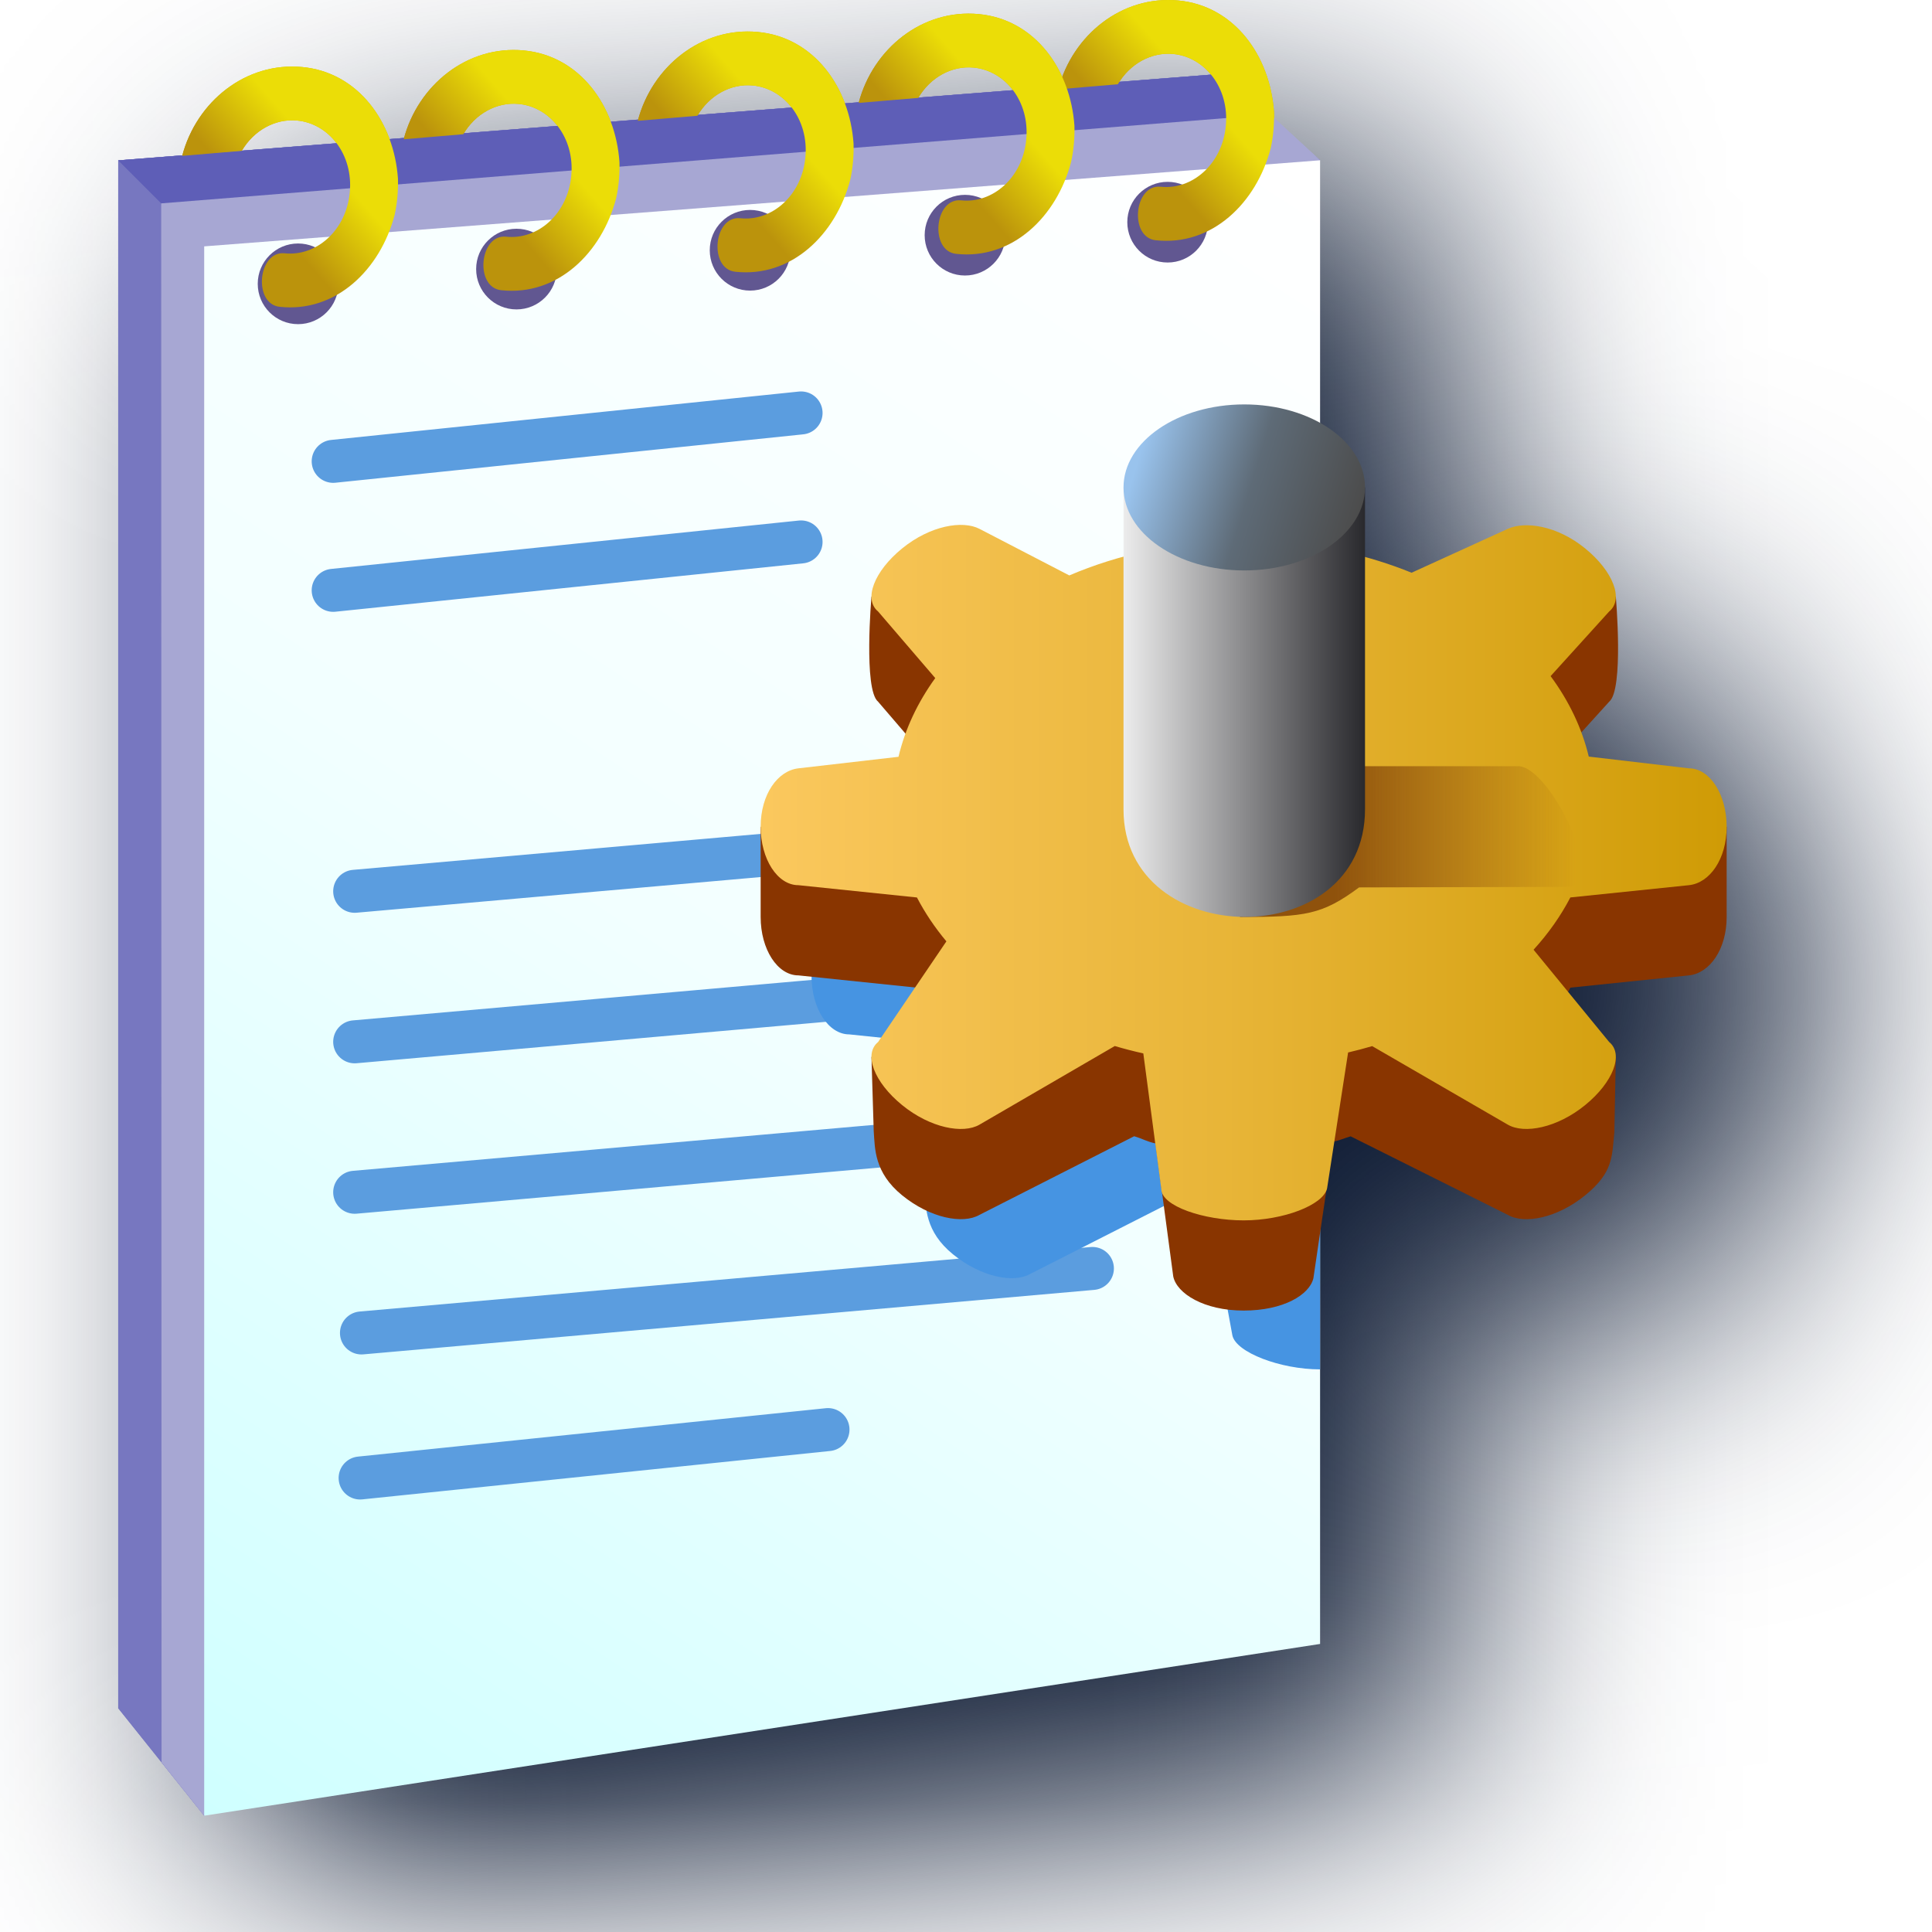
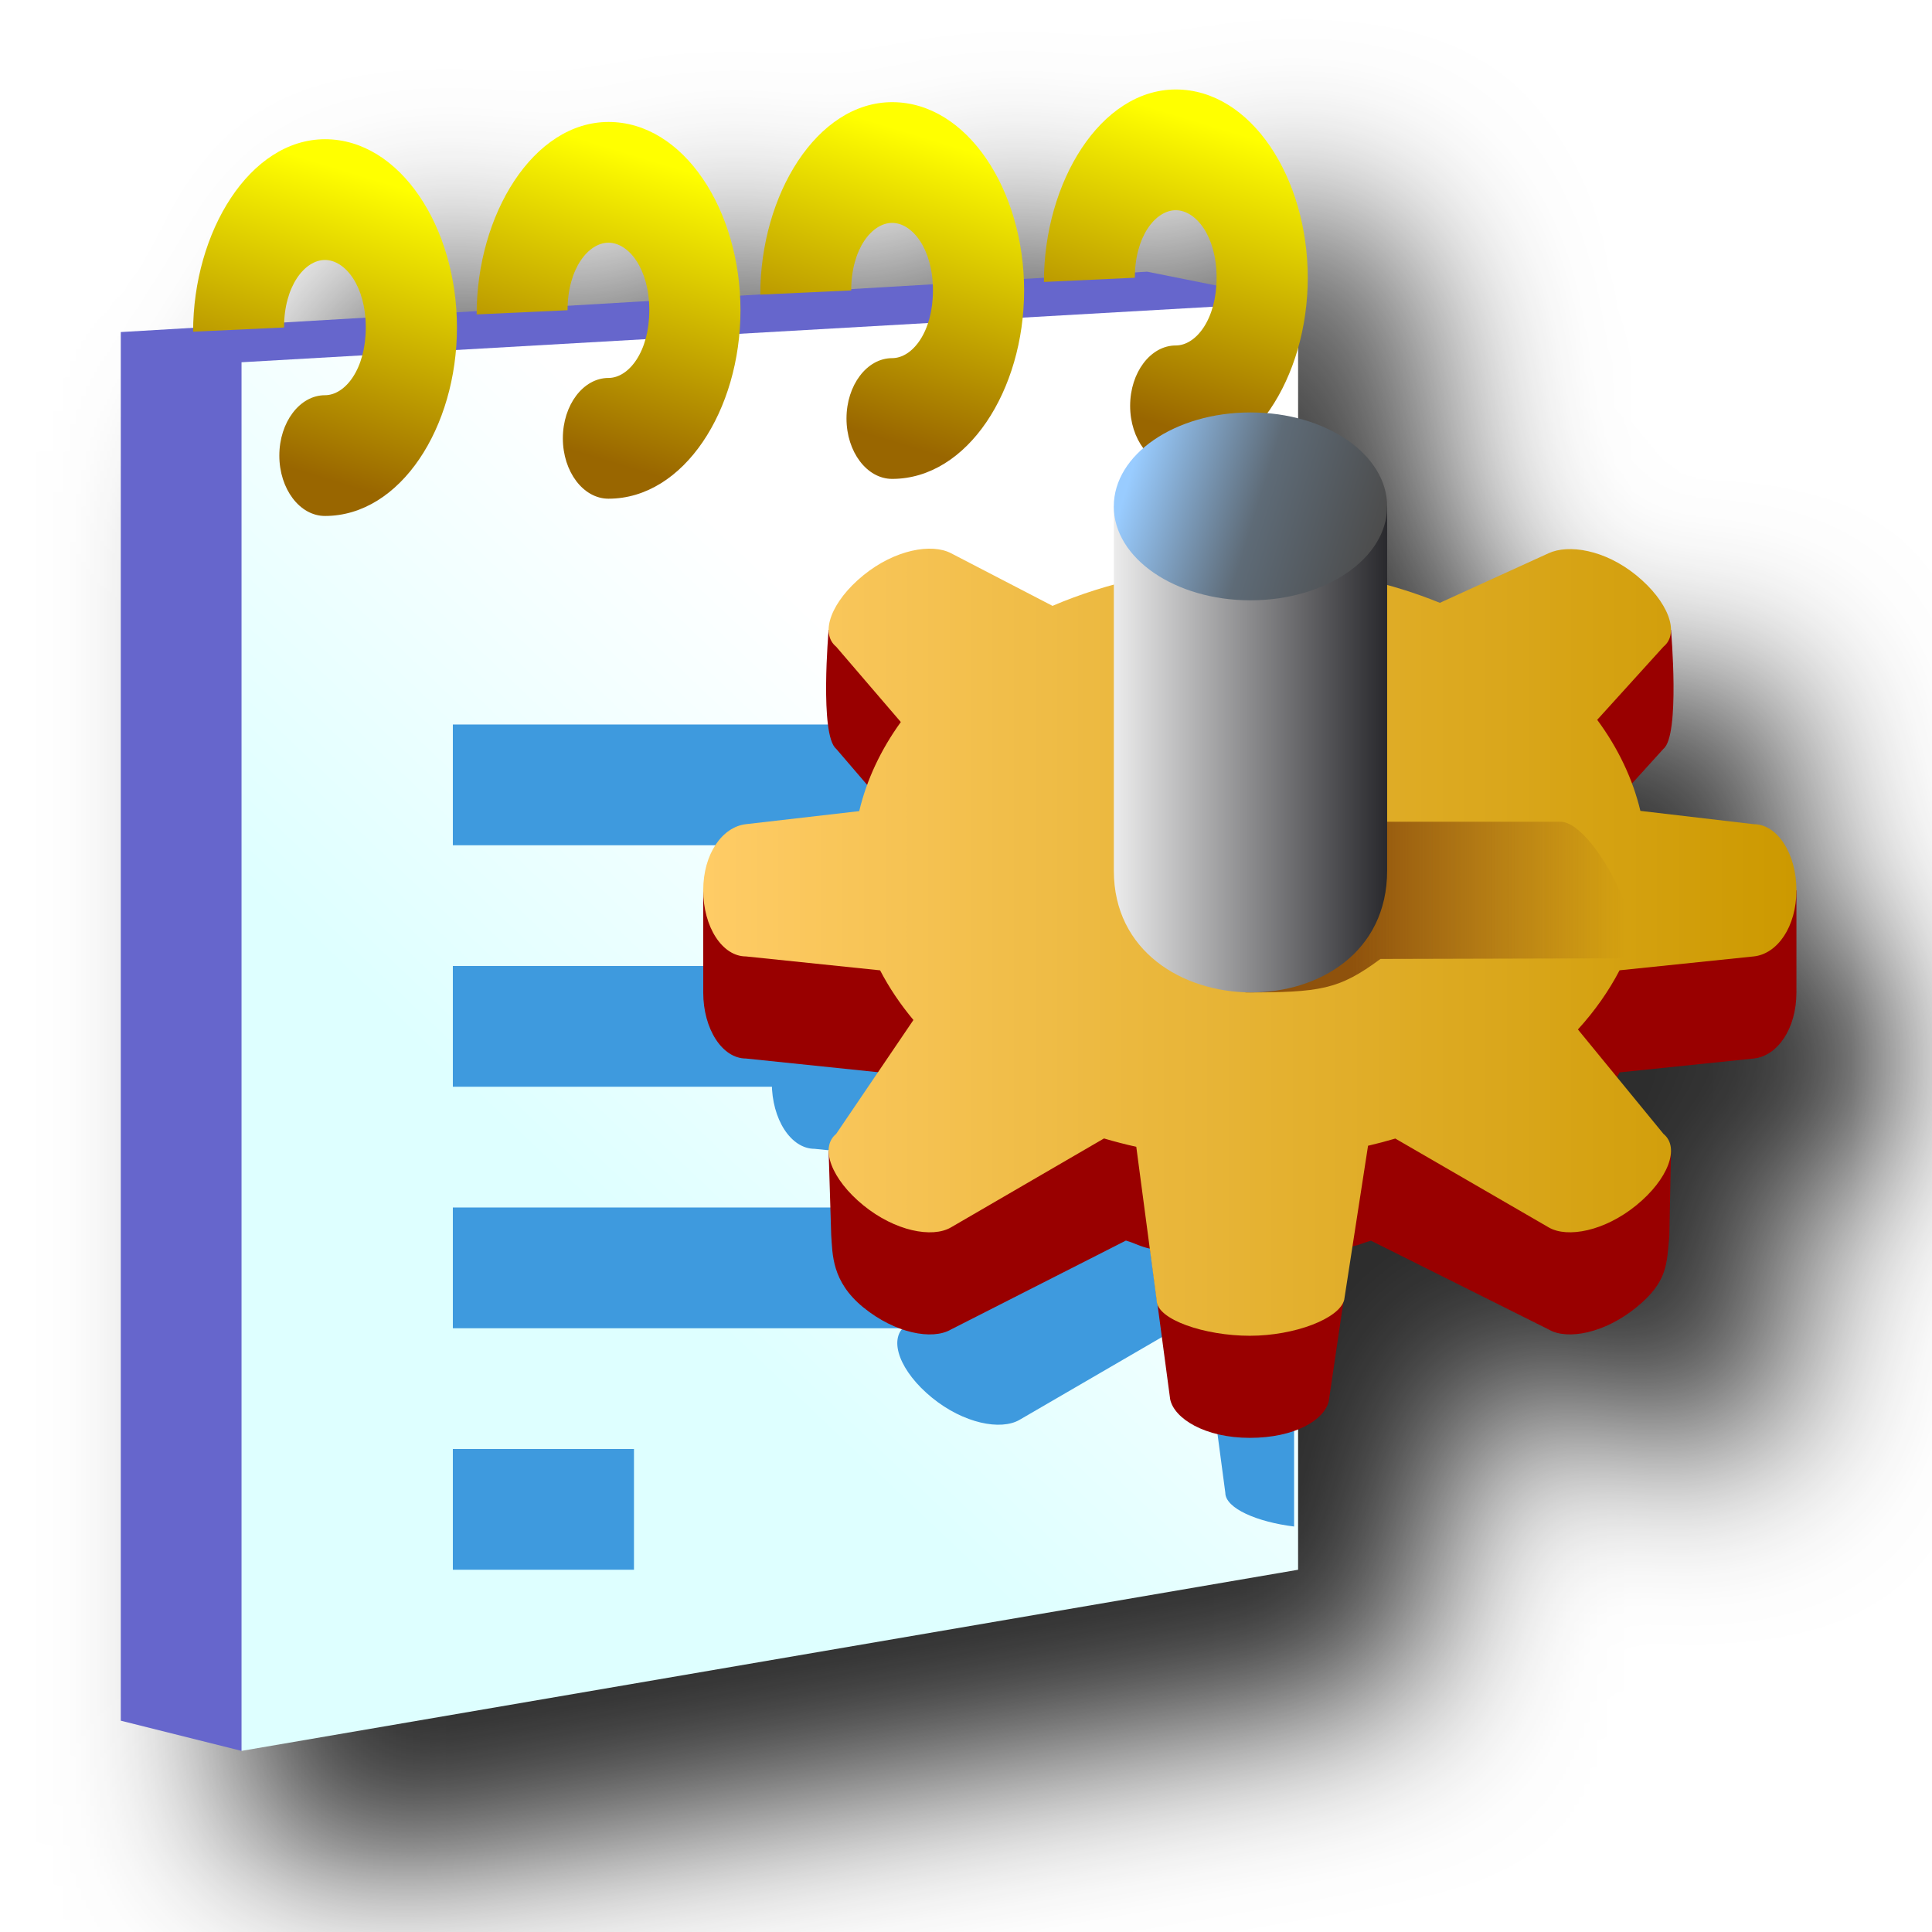
- <svg xmlns="http://www.w3.org/2000/svg" xmlns:xlink="http://www.w3.org/1999/xlink" width="16" height="16" version="1.1" viewBox="0 0 16 16">
-   <defs>
-     <linearGradient id="linearGradient1359">
-       <stop stop-color="#bb930c" offset="0" />
-       <stop stop-color="#ebdd07" offset="1" />
+ <svg xmlns="http://www.w3.org/2000/svg" xmlns:xlink="http://www.w3.org/1999/xlink" id="svg8" version="1.1" viewBox="0 0 16 16" height="16" width="16" xml:space="preserve">
+   <defs id="defs2">
+     <linearGradient id="linearGradient14">
+       <stop style="stop-color:#996600;stop-opacity:1" offset="0" id="stop13" />
+       <stop style="stop-color:#ffff00;stop-opacity:1" offset="1" id="stop14" />
    </linearGradient>
-     <linearGradient id="linearGradient3701">
-       <stop stop-color="#bb930c" offset="0" />
-       <stop stop-color="#d1b500" offset="1" />
+     <linearGradient id="linearGradient932">
+       <stop id="stop928" offset="0" style="stop-color:#deffff;stop-opacity:1" />
+       <stop id="stop930" offset="1" style="stop-color:#ffffff;stop-opacity:1;" />
    </linearGradient>
-     <linearGradient id="linearGradient3457-0" x1="-21.61" x2="-20.31" y1="8.662" y2="7.286" gradientTransform="matrix(5.3063 .49904 -.49904 5.3063 200.62 1.5134)" gradientUnits="userSpaceOnUse" xlink:href="#linearGradient3701" />
-     <linearGradient id="linearGradient3457-0-6" x1="-21.61" x2="-20.31" y1="8.662" y2="7.286" gradientTransform="matrix(5.3063 .49904 -.49904 5.3063 228.07 -.54344)" gradientUnits="userSpaceOnUse" xlink:href="#linearGradient3701" />
-     <linearGradient id="linearGradient3457-0-2" x1="-21.61" x2="-20.31" y1="8.662" y2="7.286" gradientTransform="matrix(5.3063 .49904 -.49904 5.3063 257.1 -2.8321)" gradientUnits="userSpaceOnUse" xlink:href="#linearGradient3701" />
-     <linearGradient id="linearGradient3457-0-5" x1="-21.61" x2="-20.31" y1="8.662" y2="7.286" gradientTransform="matrix(5.3063 .49904 -.49904 5.3063 284.47 -5.0494)" gradientUnits="userSpaceOnUse" xlink:href="#linearGradient3701" />
-     <linearGradient id="linearGradient3457-0-0" x1="-21.61" x2="-20.31" y1="8.662" y2="7.286" gradientTransform="matrix(5.3063 .49904 -.49904 5.3063 309.21 -6.7362)" gradientUnits="userSpaceOnUse" xlink:href="#linearGradient3701" />
-     <linearGradient id="linearGradient3912" x1="-59.432" x2="-34.042" y1="43" y2="4.564" gradientTransform="matrix(5.33 0 0 5.33 388.01 2.6768)" gradientUnits="userSpaceOnUse">
-       <stop stop-color="#cfffff" offset="0" />
-       <stop stop-color="#f2ffff" offset=".5" />
-       <stop stop-color="#fff" offset="1" />
+     <linearGradient xlink:href="#linearGradient932" id="linearGradient7" gradientUnits="userSpaceOnUse" gradientTransform="matrix(0.3592702,0,0,0.3592702,37.07913,1.095134)" x1="-51.135" y1="24.865" x2="-41.783" y2="15.044" />
+     <linearGradient xlink:href="#linearGradient14" id="linearGradient17" gradientUnits="userSpaceOnUse" gradientTransform="matrix(0.7552892,0,0,1,11.04191,-0.3897157)" x1="16.818" y1="4" x2="17.388" y2="1.529" />
+     <linearGradient xlink:href="#linearGradient14" id="linearGradient1" gradientUnits="userSpaceOnUse" gradientTransform="matrix(0.7552892,0,0,1,8.693271,-0.284897)" x1="16.818" y1="4" x2="17.388" y2="1.529" />
+     <linearGradient xlink:href="#linearGradient14" id="linearGradient2" gradientUnits="userSpaceOnUse" gradientTransform="matrix(0.7552892,0,0,1,6.344626,-0.120258)" x1="16.818" y1="4" x2="17.388" y2="1.529" />
+     <linearGradient xlink:href="#linearGradient14" id="linearGradient3" gradientUnits="userSpaceOnUse" gradientTransform="matrix(0.7552892,0,0,1,3.995982,0.02203182)" x1="16.818" y1="4" x2="17.388" y2="1.529" />
+     <linearGradient xlink:href="#linearGradient1297" id="linearGradient1299-3-9" x1="-610.896" y1="-86.141" x2="-482.896" y2="-86.141" gradientUnits="userSpaceOnUse" />
+     <linearGradient id="linearGradient1297">
+       <stop style="stop-color:#ffcc66;stop-opacity:1" offset="0" id="stop1293" />
+       <stop style="stop-color:#cc9900;stop-opacity:1" offset="1" id="stop1295" />
    </linearGradient>
-     <linearGradient id="linearGradient3914" x1="-21.61" x2="-20.31" y1="8.662" y2="7.286" gradientTransform="matrix(5.3063 .49904 -.49904 5.3063 200.62 1.5134)" gradientUnits="userSpaceOnUse" xlink:href="#linearGradient1359" />
-     <linearGradient id="linearGradient3916" x1="-21.61" x2="-20.31" y1="8.662" y2="7.286" gradientTransform="matrix(5.3063 .49904 -.49904 5.3063 228.07 -.54344)" gradientUnits="userSpaceOnUse" xlink:href="#linearGradient1359" />
-     <linearGradient id="linearGradient3918" x1="-21.61" x2="-20.31" y1="8.662" y2="7.286" gradientTransform="matrix(5.3063 .49904 -.49904 5.3063 257.1 -2.8321)" gradientUnits="userSpaceOnUse" xlink:href="#linearGradient1359" />
-     <linearGradient id="linearGradient3920" x1="-21.61" x2="-20.31" y1="8.662" y2="7.286" gradientTransform="matrix(5.3063 .49904 -.49904 5.3063 309.21 -6.7362)" gradientUnits="userSpaceOnUse" xlink:href="#linearGradient1359" />
-     <linearGradient id="linearGradient3922" x1="-21.61" x2="-20.31" y1="8.662" y2="7.286" gradientTransform="matrix(5.3063 .49904 -.49904 5.3063 284.47 -5.0494)" gradientUnits="userSpaceOnUse" xlink:href="#linearGradient1359" />
-     <linearGradient id="linearGradient1195" x1="-183.66" x2="-151.75" y1="270.02" y2="270.02" gradientTransform="translate(117.56 -158.86)" gradientUnits="userSpaceOnUse">
-       <stop stop-color="#8f520c" offset="0" />
-       <stop stop-color="#8f520c" stop-opacity="0" offset="1" />
+     <linearGradient xlink:href="#linearGradient1330" id="linearGradient1195-3-3" gradientUnits="userSpaceOnUse" gradientTransform="matrix(0.1836565,0,0,0.1836565,75.347,-42.26915)" x1="-183.656" y1="270.019" x2="-151.745" y2="270.019" />
+     <linearGradient id="linearGradient1330">
+       <stop style="stop-color:#8f520c;stop-opacity:1" offset="0" id="stop1326" />
+       <stop style="stop-color:#8f520c;stop-opacity:0" offset="1" id="stop1328" />
    </linearGradient>
-     <linearGradient id="linearGradient1197" x1="-383.65" x2="-351.65" y1="83.664" y2="83.664" gradientTransform="translate(-35.279 251.84)" gradientUnits="userSpaceOnUse">
-       <stop stop-color="#ececec" offset="0" />
-       <stop stop-color="#29292d" offset="1" />
+     <linearGradient xlink:href="#linearGradient1047" id="linearGradient1097-9" gradientUnits="userSpaceOnUse" gradientTransform="matrix(0.1836565,0,0,0.1836565,106.9391,-11.74515)" x1="-383.653" y1="83.664" x2="-351.653" y2="83.664" />
+     <linearGradient id="linearGradient1047">
+       <stop style="stop-color:#ececec;stop-opacity:1" offset="0" id="stop1043" />
+       <stop style="stop-color:#29292d;stop-opacity:1" offset="1" id="stop1045" />
    </linearGradient>
-     <linearGradient id="linearGradient1199" x1="-381.33" x2="-352.64" y1="51.977" y2="60.823" gradientTransform="translate(-35.279 251.84)" gradientUnits="userSpaceOnUse">
-       <stop stop-color="#99c3ed" offset="0" />
-       <stop stop-color="#5e6b77" offset=".511" />
-       <stop stop-color="#4c4c4c" offset="1" />
+     <linearGradient xlink:href="#linearGradient1307" id="linearGradient1099-8" gradientUnits="userSpaceOnUse" gradientTransform="matrix(0.1836565,0,0,0.1836565,106.9391,-11.74515)" x1="-381.326" y1="51.977" x2="-352.636" y2="60.823" />
+     <linearGradient id="linearGradient1307">
+       <stop id="stop1303" offset="0" style="stop-color:#99ccff;stop-opacity:1" />
+       <stop style="stop-color:#5e6b77;stop-opacity:1" offset="0.511" id="stop1309" />
+       <stop id="stop1305" offset="1" style="stop-color:#4c4c4c;stop-opacity:1" />
    </linearGradient>
-     <linearGradient id="linearGradient1299" x1="-610.9" x2="-482.9" y1="-86.141" y2="-86.141" gradientUnits="userSpaceOnUse">
-       <stop stop-color="#fbc85e" offset="0" />
-       <stop stop-color="#e7b436" offset=".5" />
-       <stop stop-color="#cf9b05" offset="1" />
-     </linearGradient>
-     <filter id="filter1146" x="-.204" y="-.181" width="1.409" height="1.362" color-interpolation-filters="sRGB">
-       <feGaussianBlur stdDeviation="1.134" />
+     <filter style="color-interpolation-filters:sRGB" id="filter31" x="-0.122" y="-0.123" width="1.245" height="1.247">
+       <feGaussianBlur stdDeviation="0.707" id="feGaussianBlur31" />
    </filter>
  </defs>
-   <g transform="translate(-12.568)">
-     <path d="m23.239 0.978c-0.372 0.001-0.697 0.238-0.849 0.577-9e-3 0.02-0.017 0.04-0.025 0.061-0.128-0.281-0.369-0.491-0.692-0.521-0.463-0.044-0.871 0.281-0.992 0.73l-0.08 0.006-0.034 0.003c-0.118-0.316-0.372-0.558-0.722-0.591-0.462-0.043-0.868 0.279-0.991 0.726l-0.227 0.018c-1.25e-4 -2.75e-4 -1.25e-4 -5.813e-4 -2.5e-4 -8.544e-4 -0.118-0.315-0.372-0.557-0.721-0.59-0.233-0.022-0.451 0.049-0.627 0.182-0.022 0.017-0.043 0.034-0.064 0.053-0.141 0.127-0.247 0.297-0.3 0.49l-0.06 0.005-0.039 0.003-0.021 0.002c-0.117-0.319-0.372-0.564-0.723-0.597-0.464-0.044-0.872 0.282-0.993 0.731l-0.531 0.042v12.819l0.712 0.89 9.241-1.422v-3.401l0.052-0.355c0.002-0.005 0.005-0.011 0.006-0.016l0.06-0.39c0.059-0.014 0.073-0.024 0.135-0.042l1.301 0.65c0.137 0.079 0.408 0.028 0.641-0.162 0.233-0.19 0.221-0.318 0.242-0.522l0.012-0.62c1.6e-5 -6.938e-4 1.25e-4 -0.001 1.25e-4 -0.002v-0.003l-2.5e-4 -2.5e-4c-6.2e-5 -0.05-0.018-0.093-0.055-0.123l-0.34-0.416c0.006-0.012 0.013-0.023 0.019-0.035l0.982-0.102c0.172-0.018 0.312-0.216 0.312-0.484v-0.747c0-0.268-0.139-0.484-0.312-0.484l-0.829-0.097c-0.016-0.068-0.037-0.134-0.062-0.2l0.231-0.254c0.122-0.1 0.055-0.87 0.055-0.87h-2.5e-4c6.2e-5 -0.114-0.092-0.267-0.254-0.399-0.233-0.19-0.497-0.228-0.641-0.162l-0.797 0.363c-0.124-0.051-0.253-0.094-0.386-0.13v-0.576a1 0.688 0 0 0-0.372-0.535v-2.174l-0.382-0.352c1.25e-4 -0.016 5e-4 -0.032 1.25e-4 -0.047-0.032-0.466-0.327-0.881-0.793-0.925-0.029-0.003-0.058-0.004-0.087-0.004zm-0.023 0.446c0.023-0.001 0.045-0.001 0.068 0.001 0.123 0.012 0.233 0.075 0.313 0.171l-0.758 0.059c0.009-0.014 0.017-0.027 0.027-0.04 0.088-0.113 0.215-0.184 0.35-0.192zm-1.653 0.113c0.023-0.001 0.045-0.001 0.068 0.001 0.13 0.012 0.246 0.082 0.326 0.187l-0.129 0.01-0.346 0.027-0.308 0.024c0.012-0.02 0.025-0.04 0.039-0.058 0.088-0.113 0.215-0.184 0.35-0.192zm-1.829 0.148c0.023-0.001 0.045-0.001 0.068 0.001 0.128 0.012 0.242 0.08 0.322 0.183l-0.768 0.06-0.008 6.125e-4c0.011-0.018 0.023-0.036 0.036-0.053 0.088-0.113 0.215-0.184 0.35-0.192zm-1.939 0.153c0.023-0.001 0.045-0.001 0.068 9.769e-4 0.128 0.012 0.242 0.08 0.322 0.182l-0.775 0.061c0.088-0.143 0.231-0.234 0.385-0.244zm-1.834 0.137c0.023-0.001 0.045-0.001 0.068 0.001 0.13 0.012 0.247 0.082 0.327 0.188l-0.073 0.006-0.482 0.038-0.23 0.018c0.087-0.147 0.233-0.241 0.39-0.251z" fill="#0d1a33" filter="url(#filter1146)" />
-     <g transform="matrix(.0625 0 0 .0625 27.763 .046407)">
-       <g transform="matrix(1.0689 0 0 1.0689 -292.21 -7.9917)">
-         <g>
-           <path d="m60.579 218.54v-191.88l135.91-10.66 10.66 10.66-135.91 205.2z" fill="#7777c0" />
-           <path d="m71.239 37.322-10.66-10.66 135.91-10.66 13.074 10.654z" fill="#5e5eb7" />
-           <path d="m71.239 231.87-5.287-6.618-0.043-193.26 137.5-11.016 6.164 5.681" fill="#a7a7d3" />
-         </g>
-         <g transform="matrix(5.33 0 0 5.33 441.31 .011836)">
-           <g stroke="#000" stroke-linecap="round" stroke-width="1px">
-             <path d="m-66.432 12 5.5-0.5" fill="none" />
-             <path d="m-66.432 15 5.5-0.5" fill="#aeb2b1" stroke-linejoin="round" />
-             <g fill="none">
-               <g stroke-linejoin="round">
-                 <path d="m-65.932 22 17-1.5" />
-                 <path d="m-65.932 25.5 17-1.5" />
-                 <path d="m-65.932 29 17-1.5" />
-               </g>
-               <path d="m-65.932 35.5 5.5-0.5" />
-             </g>
-             <path d="m-65.932 38.5 5.5-0.5" fill="#aeb2b1" stroke-linejoin="round" />
-           </g>
-         </g>
-         <g fill="#615791" fill-rule="evenodd">
-           <circle cx="82.876" cy="41.966" r="5" />
-           <circle cx="109.95" cy="40.138" r="5" />
-           <circle cx="138.91" cy="37.806" r="5" />
-           <circle cx="165.55" cy="35.936" r="5" />
-           <circle cx="190.67" cy="34.324" r="5" />
-         </g>
-         <g fill-rule="evenodd" shape-rendering="auto">
-           <path d="m80.592 44.814c6.967 0.766 12.489-4.624 14.257-11.404 0.331-1.505 0.445-2.981 0.41-4.478-0.484-6.98-4.902-13.185-11.872-13.841-6.966-0.655-13.095 4.253-14.876 11.013l7.385-0.626c1.491-2.532 4.132-4.012 6.868-3.754 3.911 0.368 6.967 4.184 6.522 8.915-0.445 4.731-4.164 7.954-8.07 7.543-3.318-0.349-3.946 6.268-0.624 6.633z" color="#000000" color-rendering="auto" dominant-baseline="auto" fill="url(#linearGradient3457-0)" image-rendering="auto" solid-color="#000000" stop-color="#000000" style="font-feature-settings:normal;font-variant-alternates:normal;font-variant-caps:normal;font-variant-east-asian:normal;font-variant-ligatures:normal;font-variant-numeric:normal;font-variant-position:normal;font-variation-settings:normal;inline-size:0;isolation:auto;mix-blend-mode:normal;shape-margin:0;shape-padding:0;text-decoration-color:#000000;text-decoration-line:none;text-decoration-style:solid;text-indent:0;text-orientation:mixed;text-transform:none;white-space:normal" />
-           <path d="m108.05 42.757c6.967 0.766 12.489-4.624 14.257-11.404 0.331-1.505 0.445-2.981 0.41-4.478-0.484-6.98-4.902-13.185-11.872-13.841-6.966-0.655-13.095 4.253-14.876 11.013l7.385-0.626c1.491-2.532 4.132-4.012 6.868-3.754 3.911 0.368 6.967 4.184 6.522 8.915-0.445 4.731-4.164 7.954-8.07 7.543-3.318-0.349-3.946 6.268-0.624 6.633z" color="#000000" color-rendering="auto" dominant-baseline="auto" fill="url(#linearGradient3457-0-6)" image-rendering="auto" solid-color="#000000" stop-color="#000000" style="font-feature-settings:normal;font-variant-alternates:normal;font-variant-caps:normal;font-variant-east-asian:normal;font-variant-ligatures:normal;font-variant-numeric:normal;font-variant-position:normal;font-variation-settings:normal;inline-size:0;isolation:auto;mix-blend-mode:normal;shape-margin:0;shape-padding:0;text-decoration-color:#000000;text-decoration-line:none;text-decoration-style:solid;text-indent:0;text-orientation:mixed;text-transform:none;white-space:normal" />
-           <path d="m137.07 40.468c6.967 0.766 12.489-4.624 14.257-11.404 0.331-1.505 0.445-2.981 0.41-4.478-0.484-6.98-4.903-13.185-11.872-13.841-6.966-0.655-13.095 4.253-14.876 11.013l7.385-0.626c1.491-2.532 4.132-4.012 6.868-3.754 3.911 0.368 6.967 4.184 6.522 8.915-0.445 4.731-4.164 7.954-8.07 7.543-3.318-0.349-3.946 6.268-0.624 6.633z" color="#000000" color-rendering="auto" dominant-baseline="auto" fill="url(#linearGradient3457-0-2)" image-rendering="auto" solid-color="#000000" stop-color="#000000" style="font-feature-settings:normal;font-variant-alternates:normal;font-variant-caps:normal;font-variant-east-asian:normal;font-variant-ligatures:normal;font-variant-numeric:normal;font-variant-position:normal;font-variation-settings:normal;inline-size:0;isolation:auto;mix-blend-mode:normal;shape-margin:0;shape-padding:0;text-decoration-color:#000000;text-decoration-line:none;text-decoration-style:solid;text-indent:0;text-orientation:mixed;text-transform:none;white-space:normal" />
-           <path d="m189.19 36.564c6.967 0.766 12.489-4.624 14.257-11.404 0.331-1.505 0.445-2.981 0.41-4.478-0.484-6.98-4.902-13.185-11.872-13.841-6.966-0.655-13.095 4.253-14.876 11.013l7.385-0.626c1.491-2.532 4.132-4.012 6.868-3.754 3.911 0.368 6.967 4.184 6.522 8.915-0.445 4.731-4.164 7.954-8.07 7.543-3.318-0.349-3.946 6.268-0.624 6.633z" color="#000000" color-rendering="auto" dominant-baseline="auto" fill="url(#linearGradient3457-0-0)" image-rendering="auto" solid-color="#000000" stop-color="#000000" style="font-feature-settings:normal;font-variant-alternates:normal;font-variant-caps:normal;font-variant-east-asian:normal;font-variant-ligatures:normal;font-variant-numeric:normal;font-variant-position:normal;font-variation-settings:normal;inline-size:0;isolation:auto;mix-blend-mode:normal;shape-margin:0;shape-padding:0;text-decoration-color:#000000;text-decoration-line:none;text-decoration-style:solid;text-indent:0;text-orientation:mixed;text-transform:none;white-space:normal" />
-           <path d="m164.45 38.251c6.967 0.766 12.489-4.624 14.257-11.404 0.331-1.505 0.445-2.981 0.41-4.478-0.484-6.98-4.902-13.185-11.872-13.841-6.966-0.655-13.095 4.253-14.876 11.013l7.385-0.626c1.491-2.532 4.132-4.012 6.868-3.754 3.911 0.368 6.967 4.184 6.522 8.915-0.445 4.731-4.164 7.954-8.07 7.543-3.318-0.349-3.946 6.268-0.624 6.633z" color="#000000" color-rendering="auto" dominant-baseline="auto" fill="url(#linearGradient3457-0-5)" image-rendering="auto" solid-color="#000000" stop-color="#000000" style="font-feature-settings:normal;font-variant-alternates:normal;font-variant-caps:normal;font-variant-east-asian:normal;font-variant-ligatures:normal;font-variant-numeric:normal;font-variant-position:normal;font-variation-settings:normal;inline-size:0;isolation:auto;mix-blend-mode:normal;shape-margin:0;shape-padding:0;text-decoration-color:#000000;text-decoration-line:none;text-decoration-style:solid;text-indent:0;text-orientation:mixed;text-transform:none;white-space:normal" />
-         </g>
-         <g>
-           <path d="m60.579 218.54v-191.88l135.91-10.66 10.66 10.66-135.91 205.2z" fill="#7777c0" />
-           <path d="m71.239 37.322-10.66-10.66 135.91-10.66 13.074 10.654z" fill="#5e5eb7" />
-           <path d="m71.239 231.87-5.287-6.618-0.043-193.26 137.5-11.016 6.164 5.681" fill="#a7a7d3" />
-           <path d="m71.239 37.322v194.54l138.33-21.29v-183.92z" fill="url(#linearGradient3912)" />
-         </g>
-         <g fill="none" stroke="#5b9ddf" stroke-linecap="round" stroke-width="5.33px">
-           <g stroke-linejoin="round">
-             <path d="m89.894 117.27 90.61-7.995" />
-             <path d="m89.894 135.93 90.61-7.995" />
-             <path d="m89.894 154.58 90.61-7.995" />
-           </g>
-           <path d="m90.568 190 58-6" />
-         </g>
-         <g fill="#615791" fill-rule="evenodd">
-           <path d="m87.876 41.966a5 5 0 0 1-5 5 5 5 0 0 1-5-5 5 5 0 0 1 5-5 5 5 0 0 1 5 5" />
-           <path d="m114.95 40.138a5 5 0 0 1-5 5 5 5 0 0 1-5-5 5 5 0 0 1 5-5 5 5 0 0 1 5 5" />
-           <path d="m143.91 37.806a5 5 0 0 1-5 5 5 5 0 0 1-5-5 5 5 0 0 1 5-5 5 5 0 0 1 5 5" />
-           <path d="m170.55 35.936a5 5 0 0 1-5 5 5 5 0 0 1-5-5 5 5 0 0 1 5-5 5 5 0 0 1 5 5" />
-           <path d="m195.67 34.324a5 5 0 0 1-5 5 5 5 0 0 1-5-5 5 5 0 0 1 5-5 5 5 0 0 1 5 5" />
-         </g>
-         <g fill-rule="evenodd" shape-rendering="auto">
-           <path d="m80.592 44.814c6.967 0.766 12.489-4.624 14.257-11.404 0.331-1.505 0.445-2.981 0.41-4.478-0.484-6.98-4.902-13.185-11.872-13.841-6.966-0.655-13.095 4.253-14.876 11.013l7.385-0.626c1.491-2.532 4.132-4.012 6.868-3.754 3.911 0.368 6.967 4.184 6.522 8.915-0.445 4.731-4.164 7.954-8.07 7.543-3.318-0.349-3.946 6.268-0.624 6.633z" color="#000000" color-rendering="auto" dominant-baseline="auto" fill="url(#linearGradient3914)" image-rendering="auto" solid-color="#000000" stop-color="#000000" style="font-feature-settings:normal;font-variant-alternates:normal;font-variant-caps:normal;font-variant-east-asian:normal;font-variant-ligatures:normal;font-variant-numeric:normal;font-variant-position:normal;font-variation-settings:normal;inline-size:0;isolation:auto;mix-blend-mode:normal;shape-margin:0;shape-padding:0;text-decoration-color:#000000;text-decoration-line:none;text-decoration-style:solid;text-indent:0;text-orientation:mixed;text-transform:none;white-space:normal" />
-           <path d="m108.05 42.757c6.967 0.766 12.489-4.624 14.257-11.404 0.331-1.505 0.445-2.981 0.41-4.478-0.484-6.98-4.902-13.185-11.872-13.841-6.966-0.655-13.095 4.253-14.876 11.013l7.385-0.626c1.491-2.532 4.132-4.012 6.868-3.754 3.911 0.368 6.967 4.184 6.522 8.915-0.445 4.731-4.164 7.954-8.07 7.543-3.318-0.349-3.946 6.268-0.624 6.633z" color="#000000" color-rendering="auto" dominant-baseline="auto" fill="url(#linearGradient3916)" image-rendering="auto" solid-color="#000000" stop-color="#000000" style="font-feature-settings:normal;font-variant-alternates:normal;font-variant-caps:normal;font-variant-east-asian:normal;font-variant-ligatures:normal;font-variant-numeric:normal;font-variant-position:normal;font-variation-settings:normal;inline-size:0;isolation:auto;mix-blend-mode:normal;shape-margin:0;shape-padding:0;text-decoration-color:#000000;text-decoration-line:none;text-decoration-style:solid;text-indent:0;text-orientation:mixed;text-transform:none;white-space:normal" />
-           <path d="m137.07 40.468c6.967 0.766 12.489-4.624 14.257-11.404 0.331-1.505 0.445-2.981 0.41-4.478-0.484-6.98-4.903-13.185-11.872-13.841-6.966-0.655-13.095 4.253-14.876 11.013l7.385-0.626c1.491-2.532 4.132-4.012 6.868-3.754 3.911 0.368 6.967 4.184 6.522 8.915-0.445 4.731-4.164 7.954-8.07 7.543-3.318-0.349-3.946 6.268-0.624 6.633z" color="#000000" color-rendering="auto" dominant-baseline="auto" fill="url(#linearGradient3918)" image-rendering="auto" solid-color="#000000" stop-color="#000000" style="font-feature-settings:normal;font-variant-alternates:normal;font-variant-caps:normal;font-variant-east-asian:normal;font-variant-ligatures:normal;font-variant-numeric:normal;font-variant-position:normal;font-variation-settings:normal;inline-size:0;isolation:auto;mix-blend-mode:normal;shape-margin:0;shape-padding:0;text-decoration-color:#000000;text-decoration-line:none;text-decoration-style:solid;text-indent:0;text-orientation:mixed;text-transform:none;white-space:normal" />
-           <path d="m189.19 36.564c6.967 0.766 12.489-4.624 14.257-11.404 0.331-1.505 0.445-2.981 0.41-4.478-0.484-6.98-4.902-13.185-11.872-13.841-6.966-0.655-13.095 4.253-14.876 11.013l7.385-0.626c1.491-2.532 4.132-4.012 6.868-3.754 3.911 0.368 6.967 4.184 6.522 8.915-0.445 4.731-4.164 7.954-8.07 7.543-3.318-0.349-3.946 6.268-0.624 6.633z" color="#000000" color-rendering="auto" dominant-baseline="auto" fill="url(#linearGradient3920)" image-rendering="auto" solid-color="#000000" stop-color="#000000" style="font-feature-settings:normal;font-variant-alternates:normal;font-variant-caps:normal;font-variant-east-asian:normal;font-variant-ligatures:normal;font-variant-numeric:normal;font-variant-position:normal;font-variation-settings:normal;inline-size:0;isolation:auto;mix-blend-mode:normal;shape-margin:0;shape-padding:0;text-decoration-color:#000000;text-decoration-line:none;text-decoration-style:solid;text-indent:0;text-orientation:mixed;text-transform:none;white-space:normal" />
-           <path d="m164.45 38.251c6.967 0.766 12.489-4.624 14.257-11.404 0.331-1.505 0.445-2.981 0.41-4.478-0.484-6.98-4.902-13.185-11.872-13.841-6.966-0.655-13.095 4.253-14.876 11.013l7.385-0.626c1.491-2.532 4.132-4.012 6.868-3.754 3.911 0.368 6.967 4.184 6.522 8.915-0.445 4.731-4.164 7.954-8.07 7.543-3.318-0.349-3.946 6.268-0.624 6.633z" color="#000000" color-rendering="auto" dominant-baseline="auto" fill="url(#linearGradient3922)" image-rendering="auto" solid-color="#000000" stop-color="#000000" style="font-feature-settings:normal;font-variant-alternates:normal;font-variant-caps:normal;font-variant-east-asian:normal;font-variant-ligatures:normal;font-variant-numeric:normal;font-variant-position:normal;font-variation-settings:normal;inline-size:0;isolation:auto;mix-blend-mode:normal;shape-margin:0;shape-padding:0;text-decoration-color:#000000;text-decoration-line:none;text-decoration-style:solid;text-indent:0;text-orientation:mixed;text-transform:none;white-space:normal" />
-         </g>
-         <g fill="none" stroke="#5b9ddf" stroke-linecap="round" stroke-width="5.33px">
-           <path d="m90.734 172.02 90.61-7.995" stroke-linejoin="round" />
-           <path d="m87.229 79.962 58-6" />
-           <path d="m87.229 63.972 58-6" />
-         </g>
+   <g transform="translate(-12.56771)" id="layer1">
+     <path id="path1" style="fill:#000000;fill-opacity:1;stroke:none;stroke-width:0.359px;stroke-linecap:butt;stroke-linejoin:miter;stroke-opacity:1;filter:url(#filter31);opacity:0.83" d="m 23.306,1.74 c -0.615,0 -1.081,0.746 -1.094,1.561 l -0.164,0.01 C 22.015,2.522 21.557,1.845 20.956,1.845 c -0.623,0 -1.091,0.767 -1.092,1.594 l -0.166,0.008 c -0.044,-0.776 -0.497,-1.437 -1.09,-1.438 -0.617,0 -1.083,0.75 -1.094,1.566 l -0.166,0.01 c -0.044,-0.774 -0.498,-1.434 -1.09,-1.434 -0.616,0 -1.08,0.748 -1.092,1.562 l -0.6,0.035 V 15.25 l 1,0.25 8.75,-1.5 v -1.164 c 0.142,-0.058 0.233,-0.142 0.254,-0.23 l 0.121,-0.824 c 0.002,-0.006 0.006,-0.012 0.008,-0.018 l 0.068,-0.441 c 0.067,-0.016 0.082,-0.026 0.152,-0.047 l 1.473,0.734 c 0.155,0.09 0.461,0.033 0.725,-0.182 0.263,-0.215 0.25,-0.361 0.273,-0.592 l 0.014,-0.705 -0.002,-0.002 c -3.46e-4,-0.056 -0.017,-0.105 -0.059,-0.139 L 26.958,9.918 c 0.007,-0.012 0.015,-0.025 0.021,-0.037 L 28.091,9.765 C 28.286,9.745 28.445,9.522 28.445,9.219 V 8.373 c 0,-0.303 -0.158,-0.547 -0.354,-0.547 l -0.938,-0.111 C 27.135,7.638 27.111,7.564 27.083,7.49 l 0.262,-0.289 c 0.139,-0.113 0.061,-0.984 0.061,-0.984 h -0.002 C 27.404,6.087 27.302,5.913 27.118,5.763 26.855,5.549 26.556,5.508 26.394,5.582 L 25.492,5.992 C 25.351,5.935 25.206,5.887 25.056,5.845 V 5.193 A 1.132,0.778 0 0 0 24.318,4.465 V 3.885 c 0.052,-0.183 0.082,-0.382 0.082,-0.586 0,-0.827 -0.47,-1.559 -1.094,-1.559 z m 0,1 c 0.167,0 0.338,0.215 0.338,0.559 0,0.021 -6.65e-4,0.046 -0.002,0.066 L 23.068,3.25 22.968,3.256 C 22.982,2.937 23.146,2.74 23.306,2.74 Z m -2.35,0.105 c 0.159,0 0.32,0.194 0.336,0.508 l -0.674,0.041 c 0.003,-0.338 0.172,-0.549 0.338,-0.549 z m -2.348,0.164 c 0.155,0 0.311,0.184 0.334,0.482 l -0.672,0.039 c 0.012,-0.322 0.177,-0.521 0.338,-0.521 z m -2.35,0.143 c 0.154,0 0.31,0.182 0.334,0.479 l -0.67,0.039 c 0.013,-0.319 0.175,-0.518 0.336,-0.518 z" />
+     <g id="g1" transform="translate(-1.25)">
+       <path id="path3864" style="fill:#6666cc;fill-opacity:1;stroke:none;stroke-width:0.359px;stroke-linecap:butt;stroke-linejoin:miter;stroke-opacity:1" d="m 23.318,2.25 -8.5,0.5 v 11.5 l 1,0.25 8.75,-12 z" />
+       <path style="fill:url(#linearGradient7);fill-opacity:1;stroke:none;stroke-width:0.359px;stroke-linecap:butt;stroke-linejoin:miter;stroke-opacity:1" d="m 15.818,3 v 11.5 l 8.75,-1.5 V 2.5 Z" id="path3870-5-9" />
+       <path style="color:#000000;fill:url(#linearGradient17);fill-rule:evenodd;stroke-width:0.869;stroke-linecap:round;stroke-linejoin:round;-inkscape-stroke:none" d="m 23.556,0.741 c -0.624,0 -1.093,0.767 -1.093,1.594 l 0.753,-0.035 c 0,-0.344 0.172,-0.559 0.339,-0.559 0.167,0 0.338,0.215 0.338,0.559 0,0.344 -0.17,0.561 -0.338,0.561 -0.209,0 -0.378,0.224 -0.378,0.5 0,0.276 0.169,0.5 0.378,0.5 0.624,0 1.093,-0.733 1.093,-1.561 0,-0.827 -0.469,-1.559 -1.093,-1.559 z" id="path11-4" />
+       <path style="color:#000000;fill:url(#linearGradient1);fill-rule:evenodd;stroke-width:0.869;stroke-linecap:round;stroke-linejoin:round;-inkscape-stroke:none" d="m 21.207,0.846 c -0.624,0 -1.093,0.767 -1.093,1.594 l 0.753,-0.035 c 0,-0.344 0.172,-0.559 0.339,-0.559 0.167,0 0.338,0.215 0.338,0.559 0,0.344 -0.17,0.561 -0.338,0.561 -0.209,0 -0.378,0.224 -0.378,0.5 0,0.276 0.169,0.5 0.378,0.5 0.624,0 1.093,-0.733 1.093,-1.561 0,-0.827 -0.469,-1.559 -1.093,-1.559 z" id="path11-4-7" />
+       <path style="color:#000000;fill:url(#linearGradient2);fill-rule:evenodd;stroke-width:0.869;stroke-linecap:round;stroke-linejoin:round;-inkscape-stroke:none" d="m 18.858,1.01 c -0.624,0 -1.093,0.767 -1.093,1.594 l 0.753,-0.035 c 0,-0.344 0.172,-0.559 0.339,-0.559 0.167,0 0.338,0.215 0.338,0.559 0,0.344 -0.17,0.561 -0.338,0.561 -0.209,0 -0.378,0.224 -0.378,0.5 0,0.276 0.169,0.5 0.378,0.5 0.624,0 1.093,-0.733 1.093,-1.561 0,-0.827 -0.469,-1.559 -1.093,-1.559 z" id="path11-4-5" />
+       <path id="path3882-9-3-6-2" d="m 17.568,6.5 h 3.5" style="fill:#3e9ade;stroke:#3e9ade;stroke-width:1;stroke-linecap:butt;stroke-linejoin:miter;stroke-dasharray:none;stroke-opacity:1" />
+       <path id="path3882-9-3-6-2-9" d="m 17.568,8.5 h 4.5" style="fill:#3e9ade;stroke:#3e9ade;stroke-width:1;stroke-linecap:butt;stroke-linejoin:miter;stroke-dasharray:none;stroke-opacity:1" />
+       <path id="path3882-9-3-6-2-9-1" d="m 17.568,10.5 h 4.5" style="fill:#3e9ade;stroke:#3e9ade;stroke-width:1;stroke-linecap:butt;stroke-linejoin:miter;stroke-dasharray:none;stroke-opacity:1" />
+       <path id="path3882-9-3-6-2-9-2" d="m 17.568,12.5 h 1.5" style="fill:#3e9ade;stroke:#3e9ade;stroke-width:1;stroke-linecap:butt;stroke-linejoin:miter;stroke-dasharray:none;stroke-opacity:1" />
+       <path style="color:#000000;fill:url(#linearGradient3);fill-rule:evenodd;stroke-width:0.869;stroke-linecap:round;stroke-linejoin:round;-inkscape-stroke:none" d="m 16.51,1.153 c -0.624,0 -1.093,0.767 -1.093,1.594 l 0.753,-0.035 c 0,-0.344 0.172,-0.559 0.339,-0.559 0.167,0 0.338,0.215 0.338,0.559 0,0.344 -0.17,0.561 -0.338,0.561 -0.209,0 -0.378,0.224 -0.378,0.5 0,0.276 0.169,0.5 0.378,0.5 0.624,0 1.093,-0.733 1.093,-1.561 0,-0.827 -0.469,-1.559 -1.093,-1.559 z" id="path11-4-9" />
+     </g>
+     <g id="g2" transform="matrix(0.3851224,0,0,0.3851224,7.743201,4.692312)">
+       <path id="path1126-1" style="fill:#3e9ade;fill-opacity:1;fill-rule:evenodd;stroke:none;stroke-width:0.207;stroke-linecap:round;stroke-linejoin:round" d="m 40.356,1.559 c -0.676,0.1 -1.129,0.388 -1.221,0.709 l -0.605,2.115 c -0.66,0.141 -1.296,0.343 -1.893,0.598 l -2.186,-1.133 c -0.412,-0.214 -1.199,-0.08 -1.883,0.477 -0.683,0.557 -0.944,1.24 -0.584,1.533 l 1.391,1.621 c -0.433,0.599 -0.735,1.246 -0.895,1.916 l -2.436,0.281 c -0.505,0.058 -0.92,0.634 -0.92,1.422 0,0.788 0.411,1.422 0.92,1.422 l 2.885,0.299 c 0.194,0.372 0.434,0.73 0.717,1.068 l -1.662,2.449 c -0.36,0.293 -0.099,0.978 0.584,1.535 0.683,0.557 1.482,0.71 1.883,0.477 l 3.293,-1.914 c 0.228,0.067 0.459,0.127 0.693,0.18 l 0.439,3.301 c 0,0.34 0.696,0.631 1.479,0.727 z" />
+       <g id="g1245-9-2" transform="matrix(0.1836565,0,0,0.1496737,164.4925,-21.21822)" style="fill:#893500;fill-opacity:1">
+         <path id="path1237-3-9" style="opacity:1;fill:#990000;fill-opacity:1;fill-rule:evenodd;stroke:none;stroke-width:1.128;stroke-linecap:round;stroke-linejoin:round" d="m -546.896,-126.344 c -5.263,0 -8.878,1.904 -9.5,4.074 l -3.303,11.527 c -3.596,0.77 -7.055,1.861 -10.301,3.25 l -11.898,-6.168 c -2.243,-1.163 -14.316,-2.979 -14.316,-2.979 0,0 -1.079,12.332 0.88,13.928 l 7.572,8.822 c -2.359,3.261 -4.004,6.782 -4.871,10.432 l -18.264,-2.684 V -74.188 c 0,4.289 2.23,7.742 5,7.742 l 15.707,1.629 c 1.055,2.025 2.362,3.972 3.904,5.814 l -9.929,3.36 0.302,9.869 c 0.166,2.235 0.038,5.435 3.76,8.468 3.721,3.033 8.069,3.861 10.254,2.592 l 20.493,-10.416 c 1.241,0.366 1.547,0.666 2.826,0.951 l 2.354,17.626 c 0.465,2.261 4.066,4.523 9.329,4.523 5.263,0 8.717,-2.084 9.241,-4.28 l 2.667,-18.104 c 1.078,-0.251 1.222,-0.395 2.273,-0.704 l 20.82,10.404 c 2.186,1.266 6.53,0.441 10.252,-2.592 3.721,-3.033 3.539,-5.087 3.865,-8.346 l 0.197,-9.992 -7.412,-6.779 c 0.503,-0.786 0.966,-1.586 1.389,-2.398 l 15.707,-1.625 c 2.755,-0.285 5,-3.453 5,-7.742 v -11.953 l -18.27,2.654 c -0.893,-3.737 -2.601,-7.339 -5.057,-10.662 l 7.762,-8.563 c 1.959,-1.596 0.88,-13.928 0.88,-13.928 0,0 -12.015,1.93 -14.314,2.979 l -12.746,5.814 c -2.831,-1.153 -5.815,-2.084 -8.904,-2.775 l -3.852,-11.648 c 0,-2.257 -4.237,-4.074 -9.5,-4.074 z" transform="matrix(1,0,0,1.227045,-134.2071,293.9699)" />
      </g>
-       <g transform="translate(-.16851 -.39525)">
-         <g transform="translate(455.24 24.53)">
-           <g transform="translate(-125.46 -308.38)" fill="#893500">
-             <g transform="matrix(1 0 0 .81497 273.17 239.61)" fill-rule="evenodd">
-               <path d="m-674.37 148.54s-8.878 2.336-9.5 4.999l-3.303 14.145c-3.596 0.944-7.055 2.283-10.301 3.988l-11.898-7.568c-2.243-1.427-14.316-3.655-14.316-3.655s-1.079 15.132 0.88 17.09l7.572 10.825c-2.359 4.001-4.004 8.322-4.871 12.8l-18.264-3.293v14.667c0 5.263 2.23 9.5 5 9.5l15.707 1.999c1.055 2.485 2.362 4.874 3.904 7.135l-9.929 4.122 0.302 12.11c0.166 2.742 0.038 6.67 3.76 10.391s8.069 4.738 10.254 3.18l20.493-12.781c1.241 0.449 1.812 1.125 3.09 1.474l3.183 21.296c0.465 2.775 6.359 5.54 11.622 5.54v-135.67z" fill="#4694e2" />
-               <path transform="matrix(1 0 0 1.227 -134.21 293.97)" d="m-546.9-126.34c-5.263 0-8.878 1.904-9.5 4.074l-3.303 11.527c-3.596 0.77-7.055 1.861-10.301 3.25l-11.898-6.168c-2.243-1.163-14.316-2.979-14.316-2.979s-1.079 12.332 0.88 13.928l7.572 8.822c-2.359 3.261-4.004 6.782-4.871 10.432l-18.264-2.684v11.953c0 4.289 2.23 7.742 5 7.742l15.707 1.629c1.055 2.025 2.362 3.972 3.904 5.814l-9.929 3.36 0.302 9.869c0.166 2.235 0.038 5.435 3.76 8.468 3.721 3.033 8.069 3.861 10.254 2.592l20.493-10.416c1.241 0.366 1.547 0.666 2.826 0.951l2.354 17.626c0.465 2.261 4.066 4.523 9.329 4.523s8.717-2.084 9.241-4.28l2.667-18.104c1.078-0.251 1.222-0.395 2.273-0.704l20.82 10.404c2.187 1.266 6.53 0.441 10.252-2.592 3.721-3.033 3.539-5.087 3.865-8.346l0.197-9.992-7.412-6.779c0.503-0.786 0.966-1.586 1.389-2.398l15.707-1.625c2.755-0.285 5-3.453 5-7.742v-11.953l-18.27 2.654c-0.893-3.737-2.602-7.339-5.057-10.662l7.762-8.562c1.959-1.596 0.88-13.928 0.88-13.928s-12.015 1.93-14.314 2.979l-12.746 5.814c-2.831-1.153-5.815-2.084-8.904-2.775l-3.852-11.648c0-2.257-4.237-4.074-9.5-4.074z" fill="#893500" />
-             </g>
-           </g>
-           <g transform="translate(-125.46 -320.33)">
-             <g transform="matrix(1 0 0 .81497 273.17 239.61)">
-               <path transform="matrix(1 0 0 1.227 -134.21 308.64)" d="m-546.9-138.3c-5.263 0-8.878 1.906-9.5 4.076l-3.303 11.527c-3.596 0.77-7.055 1.861-10.301 3.25l-11.898-6.17c-2.243-1.163-6.532-0.439-10.254 2.594-3.721 3.033-5.14 6.759-3.182 8.355l7.572 8.824c-2.359 3.26-4.004 6.781-4.871 10.43l-13.264 1.529c-2.752 0.317-5 3.453-5 7.742s2.23 7.742 5 7.742l15.709 1.629c1.054 2.025 2.361 3.972 3.902 5.814l-9.049 13.34c-1.959 1.596-0.54 5.323 3.182 8.355 3.721 3.033 8.069 3.863 10.254 2.594l17.926-10.418c1.241 0.367 2.503 0.693 3.781 0.979l2.385 17.975c0 2.257 5.647 4.148 10.91 4.148s10.528-2.025 11.052-4.221l2.789-18.027c1.078-0.252 2.143-0.532 3.193-0.842l17.967 10.406c2.187 1.266 6.53 0.439 10.252-2.594 3.721-3.033 5.14-6.759 3.182-8.355l-10.02-12.23c1.97-2.164 3.606-4.489 4.877-6.928l15.707-1.625c2.755-0.285 5-3.453 5-7.742s-2.23-7.742-5-7.742l-13.27-1.557c-0.893-3.737-2.602-7.339-5.057-10.662l7.762-8.565c1.959-1.596 0.54-5.323-3.182-8.355-3.721-3.033-7.953-3.642-10.252-2.594l-12.748 5.814c-2.83-1.153-5.814-2.082-8.902-2.773l-3.852-11.648c0-2.257-4.237-4.076-9.5-4.076z" fill="url(#linearGradient1299)" fill-rule="evenodd" />
-             </g>
-           </g>
-         </g>
-         <path d="m-78.682 121.16c8.751 0 10.92-0.3 15.816-3.921l27.618-0.071c5.444-0.056-2.346-15.991-6.531-15.991h-21.01z" fill="url(#linearGradient1195)" />
-         <g transform="translate(324.85 -244.49)">
-           <path d="m-418.93 308.73v42.663c0 18.819 32 19.183 32-0.024v-42.639" fill="url(#linearGradient1197)" />
-           <ellipse cx="-402.93" cy="308.73" rx="16" ry="11" fill="url(#linearGradient1199)" fill-rule="evenodd" />
-         </g>
+       <g transform="matrix(0.1836565,0,0,0.1496737,164.4925,-23.41363)" id="g1401-4-1-8-0-3">
+         <path id="rect1061-6-20-7-7-9-6-1" style="opacity:1;fill:url(#linearGradient1299-3-9);fill-opacity:1;fill-rule:evenodd;stroke:none;stroke-width:1.128;stroke-linecap:round;stroke-linejoin:round" d="m -546.896,-138.299 c -5.263,0 -8.878,1.906 -9.5,4.076 l -3.303,11.527 c -3.596,0.77 -7.055,1.861 -10.301,3.25 l -11.898,-6.17 c -2.243,-1.163 -6.532,-0.439 -10.254,2.594 -3.722,3.033 -5.14,6.759 -3.182,8.355 l 7.572,8.824 c -2.359,3.26 -4.004,6.781 -4.871,10.43 l -13.264,1.529 c -2.752,0.317 -5,3.453 -5,7.742 0,4.289 2.23,7.742 5,7.742 l 15.709,1.629 c 1.054,2.025 2.361,3.972 3.902,5.814 l -9.049,13.34 c -1.959,1.596 -0.54,5.323 3.182,8.355 3.721,3.033 8.069,3.863 10.254,2.594 l 17.926,-10.418 c 1.241,0.367 2.503,0.693 3.781,0.979 l 2.385,17.975 c 0,2.257 5.647,4.148 10.91,4.148 5.263,0 10.528,-2.025 11.052,-4.221 l 2.789,-18.027 c 1.078,-0.252 2.143,-0.532 3.193,-0.842 l 17.967,10.406 c 2.186,1.266 6.53,0.439 10.252,-2.594 3.721,-3.033 5.14,-6.759 3.182,-8.355 l -10.02,-12.23 c 1.97,-2.164 3.606,-4.488 4.877,-6.928 l 15.707,-1.625 c 2.755,-0.285 5,-3.453 5,-7.742 0,-4.289 -2.23,-7.742 -5,-7.742 l -13.27,-1.557 c -0.893,-3.737 -2.601,-7.339 -5.057,-10.662 l 7.762,-8.564 c 1.959,-1.596 0.54,-5.323 -3.182,-8.355 -3.721,-3.033 -7.953,-3.642 -10.252,-2.594 l -12.748,5.814 c -2.831,-1.153 -5.814,-2.082 -8.902,-2.773 l -3.852,-11.648 c 0,-2.257 -4.237,-4.076 -9.5,-4.076 z" transform="matrix(1,0,0,1.227045,-134.2071,308.6378)" />
      </g>
+       <path id="path1324-7-2-2-9" d="m 39.307,9.157 c 1.607,0 2.006,-0.055 2.905,-0.72 l 5.072,-0.013 c 1,-0.01 -0.431,-2.937 -1.199,-2.937 h -3.859 z" style="fill:url(#linearGradient1195-3-3);fill-opacity:1;stroke:none;stroke-width:0.184px;stroke-linecap:butt;stroke-linejoin:miter;stroke-opacity:1" />
+       <path id="path932-9-2-6-3-1-4" d="m 36.479,-1.295 v 7.835 c 0,3.456 5.877,3.523 5.877,-0.004 v -7.831" style="fill:url(#linearGradient1097-9);fill-opacity:1;stroke:none;stroke-width:0.184px;stroke-linecap:butt;stroke-linejoin:miter;stroke-opacity:1" />
+       <ellipse rx="2.939" ry="2.02" cy="-1.295" cx="39.417" id="path930-1-9-8-1-8-7" style="fill:url(#linearGradient1099-8);fill-opacity:1;fill-rule:evenodd;stroke:none;stroke-width:0.242;stroke-linecap:round;stroke-linejoin:round" />
    </g>
  </g>
</svg>
